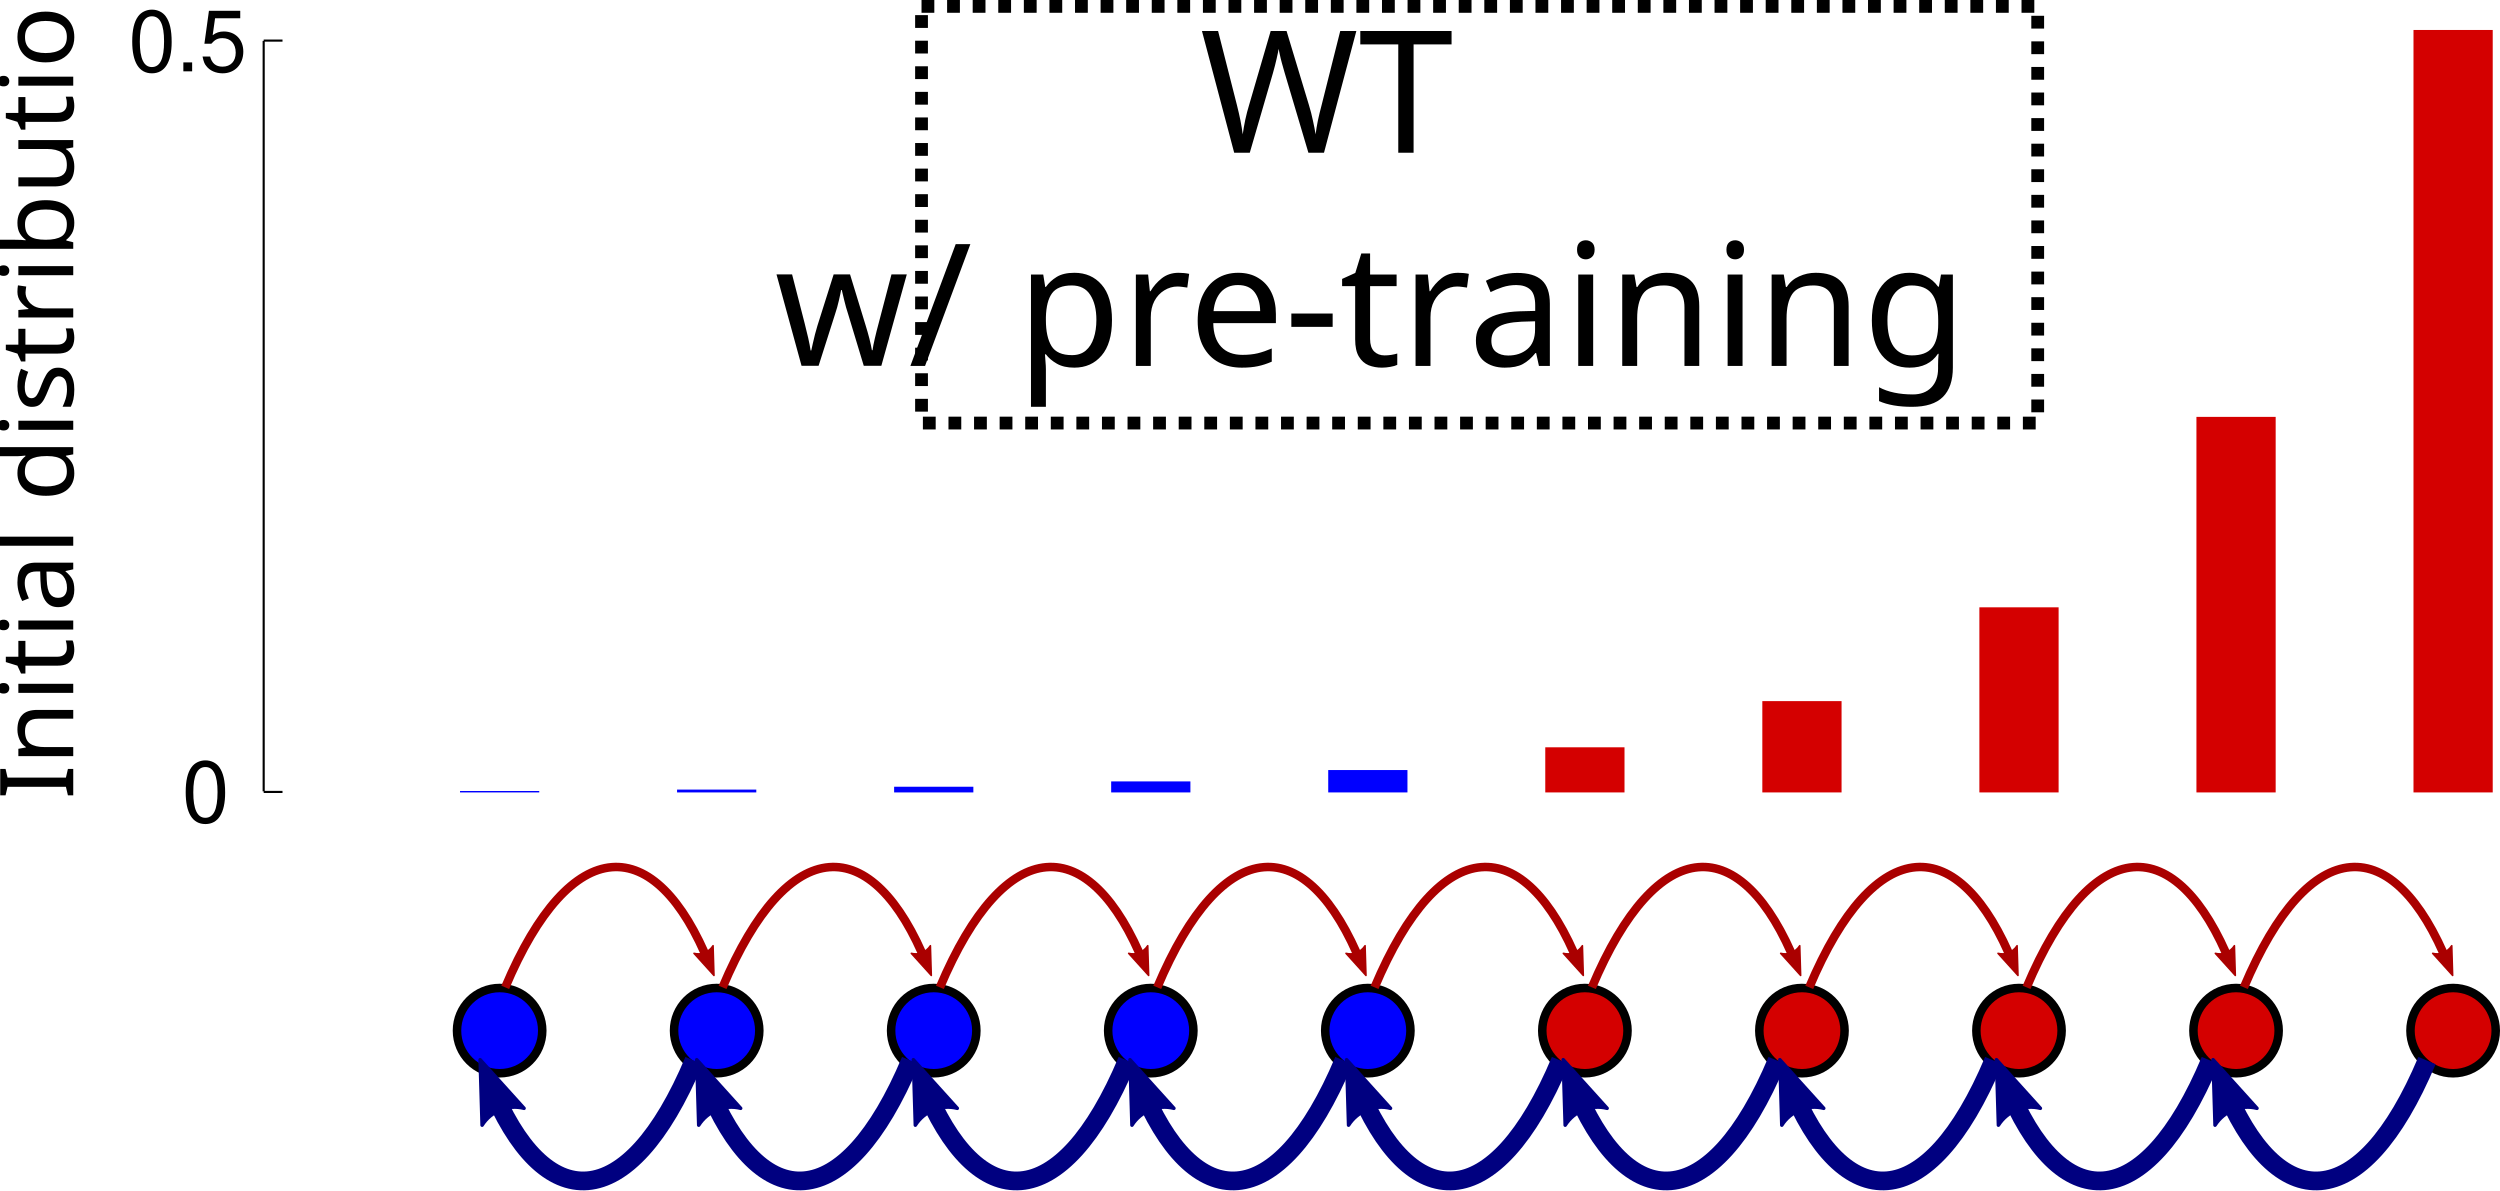
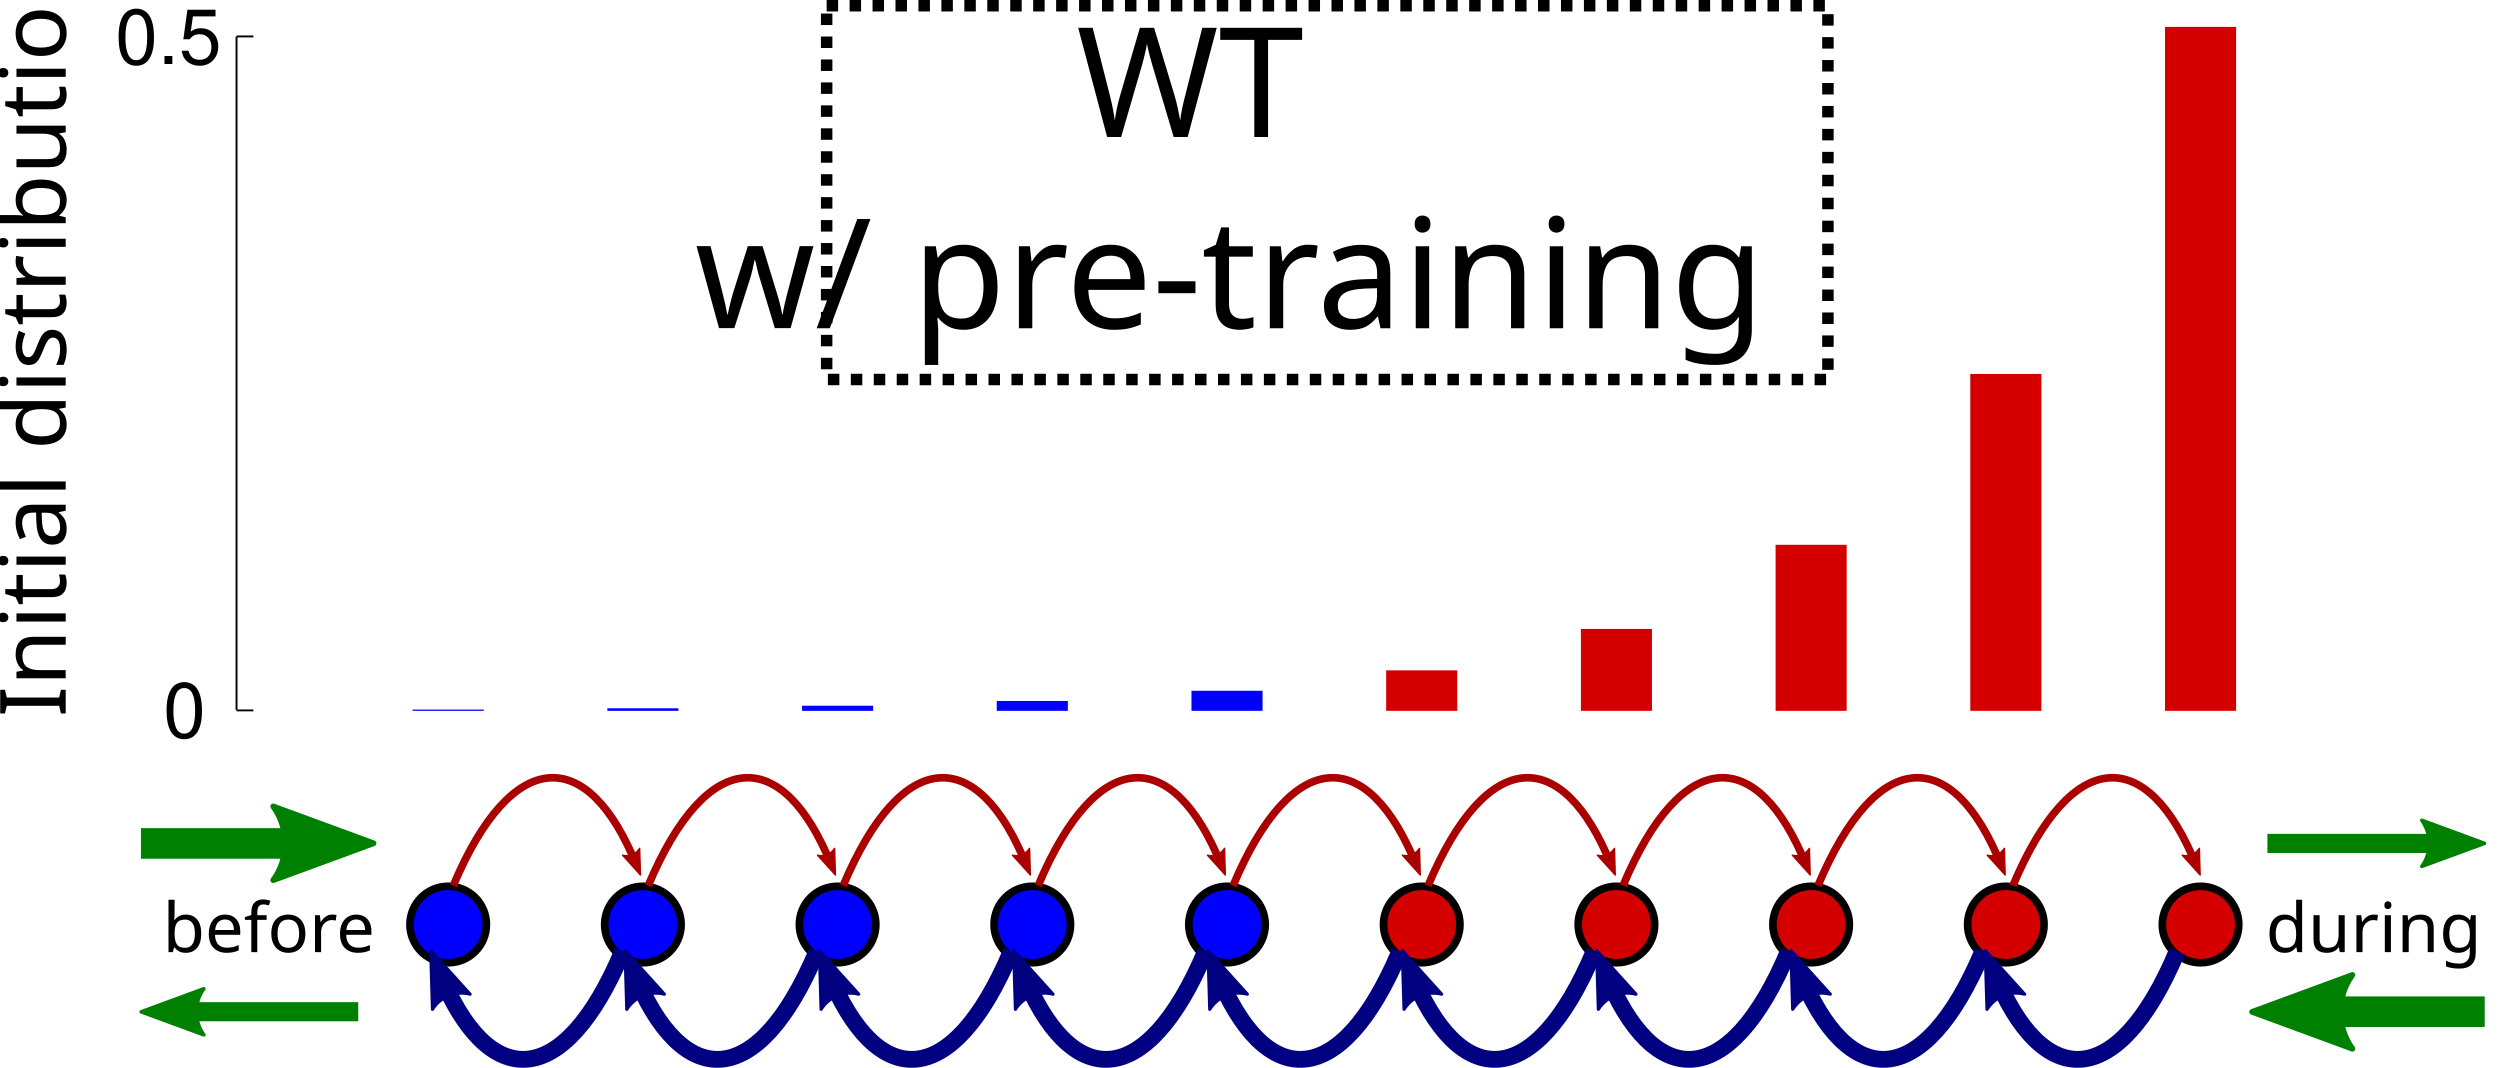
- <svg xmlns="http://www.w3.org/2000/svg" width="293.184" height="139.595" id="svg2" version="1.1">
+ <svg xmlns="http://www.w3.org/2000/svg" width="326.833" height="139.595" id="svg2" version="1.1">
  <defs id="defs4">
    <marker orient="auto" refY="0" refX="0" id="Arrow2Send" style="overflow:visible">
      <path id="path4544" style="font-size:12px;fill-rule:evenodd;stroke-width:0.625;stroke-linejoin:round" d="M 8.719,4.034 -2.207,0.016 8.719,-4.002 c -1.745,2.372 -1.735,5.617 -6e-7,8.035 z" transform="matrix(-0.3,0,0,-0.3,0.69,0)" />
    </marker>
    <marker orient="auto" refY="0" refX="0" id="Arrow2Sstart" style="overflow:visible">
      <path id="path4541" style="font-size:12px;fill-rule:evenodd;stroke-width:0.625;stroke-linejoin:round" d="M 8.719,4.034 -2.207,0.016 8.719,-4.002 c -1.745,2.372 -1.735,5.617 -6e-7,8.035 z" transform="matrix(0.3,0,0,0.3,-0.69,0)" />
    </marker>
    <marker orient="auto" refY="0" refX="0" id="Arrow2Send-4" style="overflow:visible">
      <path id="path4544-5" style="font-size:12px;fill-rule:evenodd;stroke-width:0.625;stroke-linejoin:round" d="M 8.719,4.034 -2.207,0.016 8.719,-4.002 c -1.745,2.372 -1.735,5.617 -6e-7,8.035 z" transform="matrix(-0.3,0,0,-0.3,0.69,0)" />
    </marker>
    <marker orient="auto" refY="0" refX="0" id="Arrow2Send-3" style="overflow:visible">
      <path id="path4544-52" style="font-size:12px;fill-rule:evenodd;stroke-width:0.625;stroke-linejoin:round" d="M 8.719,4.034 -2.207,0.016 8.719,-4.002 c -1.745,2.372 -1.735,5.617 -6e-7,8.035 z" transform="matrix(-0.3,0,0,-0.3,0.69,0)" />
    </marker>
    <marker orient="auto" refY="0" refX="0" id="Arrow2Send-9" style="overflow:visible">
      <path id="path4544-4" style="font-size:12px;fill-rule:evenodd;stroke-width:0.625;stroke-linejoin:round" d="M 8.719,4.034 -2.207,0.016 8.719,-4.002 c -1.745,2.372 -1.735,5.617 -6e-7,8.035 z" transform="matrix(-0.3,0,0,-0.3,0.69,0)" />
    </marker>
    <marker orient="auto" refY="0" refX="0" id="Arrow2Send-0" style="overflow:visible">
      <path id="path4544-59" style="font-size:12px;fill-rule:evenodd;stroke-width:0.625;stroke-linejoin:round" d="M 8.719,4.034 -2.207,0.016 8.719,-4.002 c -1.745,2.372 -1.735,5.617 -6e-7,8.035 z" transform="matrix(-0.3,0,0,-0.3,0.69,0)" />
    </marker>
    <marker orient="auto" refY="0" refX="0" id="Arrow2Send-6" style="overflow:visible">
      <path id="path4544-594" style="font-size:12px;fill-rule:evenodd;stroke-width:0.625;stroke-linejoin:round" d="M 8.719,4.034 -2.207,0.016 8.719,-4.002 c -1.745,2.372 -1.735,5.617 -6e-7,8.035 z" transform="matrix(-0.3,0,0,-0.3,0.69,0)" />
    </marker>
    <marker orient="auto" refY="0" refX="0" id="Arrow2Send-43" style="overflow:visible">
      <path id="path4544-54" style="font-size:12px;fill-rule:evenodd;stroke-width:0.625;stroke-linejoin:round" d="M 8.719,4.034 -2.207,0.016 8.719,-4.002 c -1.745,2.372 -1.735,5.617 -6e-7,8.035 z" transform="matrix(-0.3,0,0,-0.3,0.69,0)" />
    </marker>
    <marker orient="auto" refY="0" refX="0" id="Arrow2Send-41" style="overflow:visible">
      <path id="path4544-6" style="font-size:12px;fill-rule:evenodd;stroke-width:0.625;stroke-linejoin:round" d="M 8.719,4.034 -2.207,0.016 8.719,-4.002 c -1.745,2.372 -1.735,5.617 -6e-7,8.035 z" transform="matrix(-0.3,0,0,-0.3,0.69,0)" />
    </marker>
    <marker orient="auto" refY="0" refX="0" id="Arrow2Send-1" style="overflow:visible">
      <path id="path4544-58" style="font-size:12px;fill-rule:evenodd;stroke-width:0.625;stroke-linejoin:round" d="M 8.719,4.034 -2.207,0.016 8.719,-4.002 c -1.745,2.372 -1.735,5.617 -6e-7,8.035 z" transform="matrix(-0.3,0,0,-0.3,0.69,0)" />
    </marker>
    <marker orient="auto" refY="0" refX="0" id="Arrow2Send-01" style="overflow:visible">
      <path id="path4544-40" style="font-size:12px;fill-rule:evenodd;stroke-width:0.625;stroke-linejoin:round" d="M 8.719,4.034 -2.207,0.016 8.719,-4.002 c -1.745,2.372 -1.735,5.617 -6e-7,8.035 z" transform="matrix(-0.3,0,0,-0.3,0.69,0)" />
    </marker>
    <marker orient="auto" refY="0" refX="0" id="Arrow2Send-91" style="overflow:visible">
      <path id="path4544-7" style="font-size:12px;fill-rule:evenodd;stroke-width:0.625;stroke-linejoin:round" d="M 8.719,4.034 -2.207,0.016 8.719,-4.002 c -1.745,2.372 -1.735,5.617 -6e-7,8.035 z" transform="matrix(-0.3,0,0,-0.3,0.69,0)" />
    </marker>
    <marker orient="auto" refY="0" refX="0" id="Arrow2Send-96" style="overflow:visible">
      <path id="path4544-8" style="font-size:12px;fill-rule:evenodd;stroke-width:0.625;stroke-linejoin:round" d="M 8.719,4.034 -2.207,0.016 8.719,-4.002 c -1.745,2.372 -1.735,5.617 -6e-7,8.035 z" transform="matrix(-0.3,0,0,-0.3,0.69,0)" />
    </marker>
    <marker orient="auto" refY="0" refX="0" id="Arrow2Send-30" style="overflow:visible">
      <path id="path4544-2" style="font-size:12px;fill-rule:evenodd;stroke-width:0.625;stroke-linejoin:round" d="M 8.719,4.034 -2.207,0.016 8.719,-4.002 c -1.745,2.372 -1.735,5.617 -6e-7,8.035 z" transform="matrix(-0.3,0,0,-0.3,0.69,0)" />
    </marker>
    <marker orient="auto" refY="0" refX="0" id="Arrow2Send-92" style="overflow:visible">
      <path id="path4544-24" style="font-size:12px;fill-rule:evenodd;stroke-width:0.625;stroke-linejoin:round" d="M 8.719,4.034 -2.207,0.016 8.719,-4.002 c -1.745,2.372 -1.735,5.617 -6e-7,8.035 z" transform="matrix(-0.3,0,0,-0.3,0.69,0)" />
    </marker>
    <marker orient="auto" refY="0" refX="0" id="Arrow2Send-8" style="overflow:visible">
      <path id="path4544-72" style="font-size:12px;fill-rule:evenodd;stroke-width:0.625;stroke-linejoin:round" d="M 8.719,4.034 -2.207,0.016 8.719,-4.002 c -1.745,2.372 -1.735,5.617 -6e-7,8.035 z" transform="matrix(-0.3,0,0,-0.3,0.69,0)" />
    </marker>
    <marker orient="auto" refY="0" refX="0" id="Arrow2Send-34" style="overflow:visible">
      <path id="path4544-3" style="font-size:12px;fill-rule:evenodd;stroke-width:0.625;stroke-linejoin:round" d="M 8.719,4.034 -2.207,0.016 8.719,-4.002 c -1.745,2.372 -1.735,5.617 -6e-7,8.035 z" transform="matrix(-0.3,0,0,-0.3,0.69,0)" />
    </marker>
    <marker orient="auto" refY="0" refX="0" id="Arrow2Send-32" style="overflow:visible">
      <path id="path4544-76" style="font-size:12px;fill-rule:evenodd;stroke-width:0.625;stroke-linejoin:round" d="M 8.719,4.034 -2.207,0.016 8.719,-4.002 c -1.745,2.372 -1.735,5.617 -6e-7,8.035 z" transform="matrix(-0.3,0,0,-0.3,0.69,0)" />
    </marker>
    <marker orient="auto" refY="0" refX="0" id="Arrow2Send-36" style="overflow:visible">
      <path id="path4544-9" style="font-size:12px;fill-rule:evenodd;stroke-width:0.625;stroke-linejoin:round" d="M 8.719,4.034 -2.207,0.016 8.719,-4.002 c -1.745,2.372 -1.735,5.617 -6e-7,8.035 z" transform="matrix(-0.3,0,0,-0.3,0.69,0)" />
    </marker>
    <marker orient="auto" refY="0" refX="0" id="Arrow2Send-33" style="overflow:visible">
      <path id="path4544-0" style="font-size:12px;fill-rule:evenodd;stroke-width:0.625;stroke-linejoin:round" d="M 8.719,4.034 -2.207,0.016 8.719,-4.002 c -1.745,2.372 -1.735,5.617 -6e-7,8.035 z" transform="matrix(-0.3,0,0,-0.3,0.69,0)" />
    </marker>
    <marker orient="auto" refY="0" refX="0" id="Arrow2SendM" style="overflow:visible">
      <path id="path3097" style="font-size:12px;fill:#aa0000;fill-rule:evenodd;stroke:#aa0000;stroke-width:0.625;stroke-linejoin:round" d="M 8.719,4.034 -2.207,0.016 8.719,-4.002 c -1.745,2.372 -1.735,5.617 -6e-7,8.035 z" transform="matrix(-0.3,0,0,-0.3,0.69,0)" />
    </marker>
    <marker orient="auto" refY="0" refX="0" id="Arrow2Sendg" style="overflow:visible">
      <path id="path3100" style="font-size:12px;fill:#aa0000;fill-rule:evenodd;stroke:#aa0000;stroke-width:0.625;stroke-linejoin:round" d="M 8.719,4.034 -2.207,0.016 8.719,-4.002 c -1.745,2.372 -1.735,5.617 -6e-7,8.035 z" transform="matrix(-0.3,0,0,-0.3,0.69,0)" />
    </marker>
    <marker orient="auto" refY="0" refX="0" id="Arrow2Send3" style="overflow:visible">
      <path id="path3103" style="font-size:12px;fill:#aa0000;fill-rule:evenodd;stroke:#aa0000;stroke-width:0.625;stroke-linejoin:round" d="M 8.719,4.034 -2.207,0.016 8.719,-4.002 c -1.745,2.372 -1.735,5.617 -6e-7,8.035 z" transform="matrix(-0.3,0,0,-0.3,0.69,0)" />
    </marker>
    <marker orient="auto" refY="0" refX="0" id="Arrow2Sends" style="overflow:visible">
      <path id="path3106" style="font-size:12px;fill:#aa0000;fill-rule:evenodd;stroke:#aa0000;stroke-width:0.625;stroke-linejoin:round" d="M 8.719,4.034 -2.207,0.016 8.719,-4.002 c -1.745,2.372 -1.735,5.617 -6e-7,8.035 z" transform="matrix(-0.3,0,0,-0.3,0.69,0)" />
    </marker>
    <marker orient="auto" refY="0" refX="0" id="Arrow2Sendz" style="overflow:visible">
      <path id="path3109" style="font-size:12px;fill:#aa0000;fill-rule:evenodd;stroke:#aa0000;stroke-width:0.625;stroke-linejoin:round" d="M 8.719,4.034 -2.207,0.016 8.719,-4.002 c -1.745,2.372 -1.735,5.617 -6e-7,8.035 z" transform="matrix(-0.3,0,0,-0.3,0.69,0)" />
    </marker>
    <marker orient="auto" refY="0" refX="0" id="Arrow2SendI" style="overflow:visible">
      <path id="path3112" style="font-size:12px;fill:#aa0000;fill-rule:evenodd;stroke:#aa0000;stroke-width:0.625;stroke-linejoin:round" d="M 8.719,4.034 -2.207,0.016 8.719,-4.002 c -1.745,2.372 -1.735,5.617 -6e-7,8.035 z" transform="matrix(-0.3,0,0,-0.3,0.69,0)" />
    </marker>
    <marker orient="auto" refY="0" refX="0" id="Arrow2Send7" style="overflow:visible">
      <path id="path3115" style="font-size:12px;fill:#aa0000;fill-rule:evenodd;stroke:#aa0000;stroke-width:0.625;stroke-linejoin:round" d="M 8.719,4.034 -2.207,0.016 8.719,-4.002 c -1.745,2.372 -1.735,5.617 -6e-7,8.035 z" transform="matrix(-0.3,0,0,-0.3,0.69,0)" />
    </marker>
    <marker orient="auto" refY="0" refX="0" id="Arrow2SendG" style="overflow:visible">
      <path id="path3118" style="font-size:12px;fill:#aa0000;fill-rule:evenodd;stroke:#aa0000;stroke-width:0.625;stroke-linejoin:round" d="M 8.719,4.034 -2.207,0.016 8.719,-4.002 c -1.745,2.372 -1.735,5.617 -6e-7,8.035 z" transform="matrix(-0.3,0,0,-0.3,0.69,0)" />
    </marker>
    <marker orient="auto" refY="0" refX="0" id="Arrow2SendJ" style="overflow:visible">
      <path id="path3121" style="font-size:12px;fill:#aa0000;fill-rule:evenodd;stroke:#aa0000;stroke-width:0.625;stroke-linejoin:round" d="M 8.719,4.034 -2.207,0.016 8.719,-4.002 c -1.745,2.372 -1.735,5.617 -6e-7,8.035 z" transform="matrix(-0.3,0,0,-0.3,0.69,0)" />
    </marker>
    <marker orient="auto" refY="0" refX="0" id="Arrow2Sendzk" style="overflow:visible">
      <path id="path3315" style="font-size:12px;fill:#000080;fill-rule:evenodd;stroke:#000080;stroke-width:0.625;stroke-linejoin:round" d="M 8.719,4.034 -2.207,0.016 8.719,-4.002 c -1.745,2.372 -1.735,5.617 -6e-7,8.035 z" transform="matrix(-0.3,0,0,-0.3,0.69,0)" />
    </marker>
    <marker orient="auto" refY="0" refX="0" id="Arrow2SendD" style="overflow:visible">
      <path id="path3318" style="font-size:12px;fill:#000080;fill-rule:evenodd;stroke:#000080;stroke-width:0.625;stroke-linejoin:round" d="M 8.719,4.034 -2.207,0.016 8.719,-4.002 c -1.745,2.372 -1.735,5.617 -6e-7,8.035 z" transform="matrix(-0.3,0,0,-0.3,0.69,0)" />
    </marker>
    <marker orient="auto" refY="0" refX="0" id="Arrow2SendO" style="overflow:visible">
      <path id="path3321" style="font-size:12px;fill:#000080;fill-rule:evenodd;stroke:#000080;stroke-width:0.625;stroke-linejoin:round" d="M 8.719,4.034 -2.207,0.016 8.719,-4.002 c -1.745,2.372 -1.735,5.617 -6e-7,8.035 z" transform="matrix(-0.3,0,0,-0.3,0.69,0)" />
    </marker>
    <marker orient="auto" refY="0" refX="0" id="Arrow2Sendu" style="overflow:visible">
      <path id="path3324" style="font-size:12px;fill:#000080;fill-rule:evenodd;stroke:#000080;stroke-width:0.625;stroke-linejoin:round" d="M 8.719,4.034 -2.207,0.016 8.719,-4.002 c -1.745,2.372 -1.735,5.617 -6e-7,8.035 z" transform="matrix(-0.3,0,0,-0.3,0.69,0)" />
    </marker>
    <marker orient="auto" refY="0" refX="0" id="Arrow2Sendd" style="overflow:visible">
      <path id="path3327" style="font-size:12px;fill:#000080;fill-rule:evenodd;stroke:#000080;stroke-width:0.625;stroke-linejoin:round" d="M 8.719,4.034 -2.207,0.016 8.719,-4.002 c -1.745,2.372 -1.735,5.617 -6e-7,8.035 z" transform="matrix(-0.3,0,0,-0.3,0.69,0)" />
    </marker>
    <marker orient="auto" refY="0" refX="0" id="Arrow2Send9" style="overflow:visible">
      <path id="path3330" style="font-size:12px;fill:#000080;fill-rule:evenodd;stroke:#000080;stroke-width:0.625;stroke-linejoin:round" d="M 8.719,4.034 -2.207,0.016 8.719,-4.002 c -1.745,2.372 -1.735,5.617 -6e-7,8.035 z" transform="matrix(-0.3,0,0,-0.3,0.69,0)" />
    </marker>
    <marker orient="auto" refY="0" refX="0" id="Arrow2SendI1" style="overflow:visible">
      <path id="path3333" style="font-size:12px;fill:#000080;fill-rule:evenodd;stroke:#000080;stroke-width:0.625;stroke-linejoin:round" d="M 8.719,4.034 -2.207,0.016 8.719,-4.002 c -1.745,2.372 -1.735,5.617 -6e-7,8.035 z" transform="matrix(-0.3,0,0,-0.3,0.69,0)" />
    </marker>
    <marker orient="auto" refY="0" refX="0" id="Arrow2Senda" style="overflow:visible">
      <path id="path3336" style="font-size:12px;fill:#000080;fill-rule:evenodd;stroke:#000080;stroke-width:0.625;stroke-linejoin:round" d="M 8.719,4.034 -2.207,0.016 8.719,-4.002 c -1.745,2.372 -1.735,5.617 -6e-7,8.035 z" transform="matrix(-0.3,0,0,-0.3,0.69,0)" />
    </marker>
    <marker orient="auto" refY="0" refX="0" id="Arrow2SendaN" style="overflow:visible">
      <path id="path3339" style="font-size:12px;fill:#000080;fill-rule:evenodd;stroke:#000080;stroke-width:0.625;stroke-linejoin:round" d="M 8.719,4.034 -2.207,0.016 8.719,-4.002 c -1.745,2.372 -1.735,5.617 -6e-7,8.035 z" transform="matrix(-0.3,0,0,-0.3,0.69,0)" />
+     </marker>
+     <marker orient="auto" refY="0" refX="0" id="Arrow2Send-33d2" style="overflow:visible">
+       <path id="path5288" style="font-size:12px;fill:#008000;fill-rule:evenodd;stroke:#008000;stroke-width:0.625;stroke-linejoin:round" d="M 8.719,4.034 -2.207,0.016 8.719,-4.002 c -1.745,2.372 -1.735,5.617 -6e-7,8.035 z" transform="matrix(-0.3,0,0,-0.3,0.69,0)" />
+     </marker>
+     <marker orient="auto" refY="0" refX="0" id="Arrow2Send-337r" style="overflow:visible">
+       <path id="path5291" style="font-size:12px;fill:#008000;fill-rule:evenodd;stroke:#008000;stroke-width:0.625;stroke-linejoin:round" d="M 8.719,4.034 -2.207,0.016 8.719,-4.002 c -1.745,2.372 -1.735,5.617 -6e-7,8.035 z" transform="matrix(-0.3,0,0,-0.3,0.69,0)" />
+     </marker>
+     <marker orient="auto" refY="0" refX="0" id="Arrow2Send-33Jk" style="overflow:visible">
+       <path id="path5285" style="font-size:12px;fill:#008000;fill-rule:evenodd;stroke:#008000;stroke-width:0.625;stroke-linejoin:round" d="M 8.719,4.034 -2.207,0.016 8.719,-4.002 c -1.745,2.372 -1.735,5.617 -6e-7,8.035 z" transform="matrix(-0.3,0,0,-0.3,0.69,0)" />
+     </marker>
+     <marker orient="auto" refY="0" refX="0" id="Arrow2Send-33V0" style="overflow:visible">
+       <path id="path5294" style="font-size:12px;fill:#008000;fill-rule:evenodd;stroke:#008000;stroke-width:0.625;stroke-linejoin:round" d="M 8.719,4.034 -2.207,0.016 8.719,-4.002 c -1.745,2.372 -1.735,5.617 -6e-7,8.035 z" transform="matrix(-0.3,0,0,-0.3,0.69,0)" />
    </marker>
  </defs>
  <g id="layer1" transform="translate(-84.00428,-320.0673)">
    <path transform="matrix(-1,0,0,1,556.6883,93.57143)" style="fill:#d40000;stroke:#000000;stroke-width:1;stroke-linecap:round;stroke-linejoin:round;stroke-miterlimit:4;stroke-dasharray:none;stroke-dashoffset:0" id="path2994-3-2-1" d="m 190,347.362 c 0,2.761 -2.239,5 -5,5 -2.761,0 -5,-2.239 -5,-5 0,-2.761 2.239,-5 5,-5 2.761,0 5,2.239 5,5 z" />
    <path transform="matrix(-1,0,0,1,531.2338,93.57143)" style="fill:#d40000;stroke:#000000;stroke-width:1;stroke-linecap:round;stroke-linejoin:round;stroke-miterlimit:4;stroke-dasharray:none;stroke-dashoffset:0" id="path2994-3-2-7" d="m 190,347.362 c 0,2.761 -2.239,5 -5,5 -2.761,0 -5,-2.239 -5,-5 0,-2.761 2.239,-5 5,-5 2.761,0 5,2.239 5,5 z" />
    <path transform="matrix(-1,0,0,1,480.3247,93.57143)" style="fill:#d40000;stroke:#000000;stroke-width:1;stroke-linecap:round;stroke-linejoin:round;stroke-miterlimit:4;stroke-dasharray:none;stroke-dashoffset:0" id="path2994-3-2-4" d="m 190,347.362 c 0,2.761 -2.239,5 -5,5 -2.761,0 -5,-2.239 -5,-5 0,-2.761 2.239,-5 5,-5 2.761,0 5,2.239 5,5 z" />
    <path transform="matrix(-1,0,0,1,505.7792,93.57143)" style="fill:#d40000;stroke:#000000;stroke-width:1;stroke-linecap:round;stroke-linejoin:round;stroke-miterlimit:4;stroke-dasharray:none;stroke-dashoffset:0" id="path2994-3-2-0" d="m 190,347.362 c 0,2.761 -2.239,5 -5,5 -2.761,0 -5,-2.239 -5,-5 0,-2.761 2.239,-5 5,-5 2.761,0 5,2.239 5,5 z" />
    <path transform="matrix(-1,0,0,1,454.8701,93.57143)" style="fill:#d40000;stroke:#000000;stroke-width:1;stroke-linecap:round;stroke-linejoin:round;stroke-miterlimit:4;stroke-dasharray:none;stroke-dashoffset:0" id="path2994-3-2-9" d="m 190,347.362 c 0,2.761 -2.239,5 -5,5 -2.761,0 -5,-2.239 -5,-5 0,-2.761 2.239,-5 5,-5 2.761,0 5,2.239 5,5 z" />
    <path transform="matrix(-1,0,0,1,327.5974,93.57143)" style="fill:#0000ff;stroke:#000000;stroke-width:1;stroke-linecap:round;stroke-linejoin:round;stroke-miterlimit:4;stroke-dasharray:none;stroke-dashoffset:0" id="path2994-4" d="m 190,347.362 c 0,2.761 -2.239,5 -5,5 -2.761,0 -5,-2.239 -5,-5 0,-2.761 2.239,-5 5,-5 2.761,0 5,2.239 5,5 z" />
    <path transform="matrix(-1,0,0,1,353.0519,93.57143)" style="fill:#0000ff;stroke:#000000;stroke-width:1;stroke-linecap:round;stroke-linejoin:round;stroke-miterlimit:4;stroke-dasharray:none;stroke-dashoffset:0" id="path2994-8" d="m 190,347.362 c 0,2.761 -2.239,5 -5,5 -2.761,0 -5,-2.239 -5,-5 0,-2.761 2.239,-5 5,-5 2.761,0 5,2.239 5,5 z" />
    <path transform="matrix(-1,0,0,1,378.5065,93.57143)" style="fill:#0000ff;stroke:#000000;stroke-width:1;stroke-linecap:round;stroke-linejoin:round;stroke-miterlimit:4;stroke-dasharray:none;stroke-dashoffset:0" id="path2994-82" d="m 190,347.362 c 0,2.761 -2.239,5 -5,5 -2.761,0 -5,-2.239 -5,-5 0,-2.761 2.239,-5 5,-5 2.761,0 5,2.239 5,5 z" />
    <path transform="matrix(-1,0,0,1,403.961,93.57143)" style="fill:#0000ff;stroke:#000000;stroke-width:1;stroke-linecap:round;stroke-linejoin:round;stroke-miterlimit:4;stroke-dasharray:none;stroke-dashoffset:0" id="path2994-45" d="m 190,347.362 c 0,2.761 -2.239,5 -5,5 -2.761,0 -5,-2.239 -5,-5 0,-2.761 2.239,-5 5,-5 2.761,0 5,2.239 5,5 z" />
    <path transform="matrix(-1,0,0,1,429.4156,93.57143)" style="fill:#0000ff;stroke:#000000;stroke-width:1;stroke-linecap:round;stroke-linejoin:round;stroke-miterlimit:4;stroke-dasharray:none;stroke-dashoffset:0" id="path2994-5" d="m 190,347.362 c 0,2.761 -2.239,5 -5,5 -2.761,0 -5,-2.239 -5,-5 0,-2.761 2.239,-5 5,-5 2.761,0 5,2.239 5,5 z" />
    <path style="fill:none;stroke:#aa0000;stroke-width:1;stroke-linecap:butt;stroke-linejoin:miter;stroke-miterlimit:4;stroke-opacity:1;stroke-dasharray:none;marker-end:url(#Arrow2Sendz)" d="m 143.256,435.86 c 7.696,-18.279 17.625,-18.423 23.968,-2.651" id="path5894-5" />
    <path style="fill:none;stroke:#aa0000;stroke-width:1;stroke-linecap:butt;stroke-linejoin:miter;stroke-miterlimit:4;stroke-opacity:1;stroke-dasharray:none;marker-end:url(#Arrow2Sends)" d="m 347.157,435.86 c 7.696,-18.279 17.625,-18.423 23.968,-2.651" id="path5894-5-4" />
    <path style="fill:none;stroke:#aa0000;stroke-width:1;stroke-linecap:butt;stroke-linejoin:miter;stroke-miterlimit:4;stroke-opacity:1;stroke-dasharray:none;marker-end:url(#Arrow2Sendg)" d="m 321.669,435.86 c 7.696,-18.279 17.625,-18.423 23.968,-2.651" id="path5894-5-9" />
    <path style="fill:none;stroke:#aa0000;stroke-width:1;stroke-linecap:butt;stroke-linejoin:miter;stroke-miterlimit:4;stroke-opacity:1;stroke-dasharray:none;marker-end:url(#Arrow2SendJ)" d="m 296.182,435.86 c 7.696,-18.279 17.625,-18.423 23.968,-2.651" id="path5894-5-93" />
    <path style="fill:none;stroke:#aa0000;stroke-width:1;stroke-linecap:butt;stroke-linejoin:miter;stroke-miterlimit:4;stroke-opacity:1;stroke-dasharray:none;marker-end:url(#Arrow2SendG)" d="m 270.694,435.86 c 7.696,-18.279 17.625,-18.423 23.968,-2.651" id="path5894-5-48" />
    <path style="fill:none;stroke:#aa0000;stroke-width:1;stroke-linecap:butt;stroke-linejoin:miter;stroke-miterlimit:4;stroke-opacity:1;stroke-dasharray:none;marker-end:url(#Arrow2SendM)" d="m 245.206,435.86 c 7.696,-18.279 17.625,-18.423 23.968,-2.651" id="path5894-5-8" />
    <path style="fill:none;stroke:#aa0000;stroke-width:1;stroke-linecap:butt;stroke-linejoin:miter;stroke-miterlimit:4;stroke-opacity:1;stroke-dasharray:none;marker-end:url(#Arrow2Send3)" d="m 219.719,435.86 c 7.696,-18.279 17.625,-18.423 23.968,-2.651" id="path5894-5-2" />
    <path style="fill:none;stroke:#aa0000;stroke-width:1;stroke-linecap:butt;stroke-linejoin:miter;stroke-miterlimit:4;stroke-opacity:1;stroke-dasharray:none;marker-end:url(#Arrow2SendI)" d="m 194.231,435.86 c 7.696,-18.279 17.625,-18.423 23.968,-2.651" id="path5894-5-98" />
    <path style="fill:none;stroke:#aa0000;stroke-width:1;stroke-linecap:butt;stroke-linejoin:miter;stroke-miterlimit:4;stroke-opacity:1;stroke-dasharray:none;marker-end:url(#Arrow2Send7)" d="m 168.743,435.86 c 7.696,-18.279 17.625,-18.423 23.968,-2.651" id="path5894-5-49" />
    <path style="fill:none;stroke:#000080;stroke-width:2.2;stroke-linecap:butt;stroke-linejoin:miter;stroke-miterlimit:4;stroke-opacity:1;stroke-dasharray:none;stroke-dashoffset:0;marker-end:url(#Arrow2SendD)" d="m 165.399,444.446 c -7.696,18.279 -17.625,18.423 -23.968,2.651" id="path5894-5-1" />
    <path style="fill:none;stroke:#000080;stroke-width:2.2;stroke-linecap:butt;stroke-linejoin:miter;stroke-miterlimit:4;stroke-opacity:1;stroke-dasharray:none;stroke-dashoffset:0;marker-end:url(#Arrow2Senda)" d="m 368.626,444.446 c -7.696,18.279 -17.625,18.423 -23.968,2.651" id="path5894-5-1-1" />
    <path style="fill:none;stroke:#000080;stroke-width:2.2;stroke-linecap:butt;stroke-linejoin:miter;stroke-miterlimit:4;stroke-opacity:1;stroke-dasharray:none;stroke-dashoffset:0;marker-end:url(#Arrow2Sendd)" d="m 343.223,444.446 c -7.696,18.279 -17.625,18.423 -23.968,2.651" id="path5894-5-1-19" />
    <path style="fill:none;stroke:#000080;stroke-width:2.2;stroke-linecap:butt;stroke-linejoin:miter;stroke-miterlimit:4;stroke-opacity:1;stroke-dasharray:none;stroke-dashoffset:0;marker-end:url(#Arrow2SendI1)" d="m 317.819,444.446 c -7.696,18.279 -17.625,18.423 -23.968,2.651" id="path5894-5-1-0" />
    <path style="fill:none;stroke:#000080;stroke-width:2.2;stroke-linecap:butt;stroke-linejoin:miter;stroke-miterlimit:4;stroke-opacity:1;stroke-dasharray:none;stroke-dashoffset:0;marker-end:url(#Arrow2SendO)" d="m 292.416,444.446 c -7.696,18.279 -17.625,18.423 -23.968,2.651" id="path5894-5-1-8" />
    <path style="fill:none;stroke:#000080;stroke-width:2.2;stroke-linecap:butt;stroke-linejoin:miter;stroke-miterlimit:4;stroke-opacity:1;stroke-dasharray:none;stroke-dashoffset:0;marker-end:url(#Arrow2Sendu)" d="m 267.013,444.446 c -7.696,18.279 -17.625,18.423 -23.968,2.651" id="path5894-5-1-9" />
    <path style="fill:none;stroke:#000080;stroke-width:2.2;stroke-linecap:butt;stroke-linejoin:miter;stroke-miterlimit:4;stroke-opacity:1;stroke-dasharray:none;stroke-dashoffset:0;marker-end:url(#Arrow2Sendzk)" d="m 241.609,444.446 c -7.696,18.279 -17.625,18.423 -23.968,2.651" id="path5894-5-1-95" />
    <path style="fill:none;stroke:#000080;stroke-width:2.2;stroke-linecap:butt;stroke-linejoin:miter;stroke-miterlimit:4;stroke-opacity:1;stroke-dasharray:none;stroke-dashoffset:0;marker-end:url(#Arrow2Send9)" d="m 216.206,444.446 c -7.696,18.279 -17.625,18.423 -23.968,2.651" id="path5894-5-1-191" />
    <path style="fill:none;stroke:#000080;stroke-width:2.2;stroke-linecap:butt;stroke-linejoin:miter;stroke-miterlimit:4;stroke-opacity:1;stroke-dasharray:none;stroke-dashoffset:0;marker-end:url(#Arrow2SendaN)" d="m 190.802,444.446 c -7.696,18.279 -17.625,18.423 -23.968,2.651" id="path5894-5-1-15" />
    <g transform="matrix(1,0,0,-1,96.84421,425.3064)" id="g144">
      <text id="text146" transform="matrix(1,0,0,-1,8.5,8.8332)">
        <tspan id="tspan148" y="0" x="0" style="font-size:10px;font-variant:normal;font-weight:normal;writing-mode:lr-tb;fill:#000000;fill-opacity:1;fill-rule:nonzero;stroke:none;font-family:Helvetica;-inkscape-font-specification:Helvetica">0</tspan>
      </text>
    </g>
    <path id="path150" style="fill:none;stroke:#000000;stroke-width:0.25;stroke-linecap:butt;stroke-linejoin:round;stroke-miterlimit:10;stroke-opacity:1;stroke-dasharray:none" d="m 114.927,324.832 2.208,0" />
    <g transform="matrix(1,0,0,-1,98.90628,513.3483)" id="g154">
      <text id="text156" transform="matrix(1,0,0,-1,0.166797,184.917)">
        <tspan id="tspan158" y="0" x="0 5.56 8.34" style="font-size:10px;font-variant:normal;font-weight:normal;writing-mode:lr-tb;fill:#000000;fill-opacity:1;fill-rule:nonzero;stroke:none;font-family:Helvetica;-inkscape-font-specification:Helvetica">0.5</tspan>
      </text>
    </g>
    <path id="path176" style="fill:none;stroke:#000000;stroke-width:0.25;stroke-linecap:butt;stroke-linejoin:round;stroke-miterlimit:10;stroke-opacity:1;stroke-dasharray:none" d="m 114.927,412.873 0,-88.012" />
    <text xml:space="preserve" style="font-size:40px;font-style:normal;font-weight:normal;line-height:125%;letter-spacing:0px;word-spacing:0px;fill:#000000;fill-opacity:1;stroke:none;font-family:Sans" x="-413.823" y="92.594" id="text3123" transform="matrix(0,-1,1,0,0,0)">
      <tspan id="tspan3125" x="-413.823" y="92.594" style="font-size:12px">Initial distribution</tspan>
    </text>
    <path id="path150-1" style="fill:none;stroke:#000000;stroke-width:0.25;stroke-linecap:butt;stroke-linejoin:round;stroke-miterlimit:10;stroke-opacity:1;stroke-dasharray:none" d="m 114.927,412.941 2.208,0" />
    <path id="path186" style="fill:#0000ff;fill-opacity:1;fill-rule:evenodd;stroke:none" d="m 137.952,412.998 9.292,0 0,-0.167 -9.292,0 0,0.167 z" />
    <path id="path190" style="fill:#0000ff;fill-opacity:1;fill-rule:evenodd;stroke:none" d="m 163.406,412.998 9.292,0 0,-0.333 -9.292,0 0,0.333 z" />
    <path id="path194" style="fill:#0000ff;fill-opacity:1;fill-rule:evenodd;stroke:none" d="m 188.861,412.998 9.292,0 0,-0.667 -9.292,0 0,0.667 z" />
    <path id="path198" style="fill:#0000ff;fill-opacity:1;fill-rule:evenodd;stroke:none" d="m 214.315,412.998 9.292,0 0,-1.292 -9.292,0 0,1.292 z" />
    <path id="path202" style="fill:#0000ff;fill-opacity:1;fill-rule:evenodd;stroke:none" d="m 239.77,412.998 9.292,0 0,-2.625 -9.292,0 0,2.625 z" />
    <path id="path206" style="fill:#d40000;fill-opacity:1;fill-rule:evenodd;stroke:none" d="m 265.224,412.998 9.292,0 0,-5.292 -9.292,0 0,5.292 z" />
    <path id="path210" style="fill:#d40000;fill-opacity:1;fill-rule:evenodd;stroke:none" d="m 290.679,412.998 9.292,0 0,-10.708 -9.292,0 0,10.708 z" />
    <path id="path214" style="fill:#d40000;fill-opacity:1;fill-rule:evenodd;stroke:none" d="m 316.133,412.998 9.292,0 0,-21.708 -9.292,0 0,21.708 z" />
    <path id="path218" style="fill:#d40000;fill-opacity:1;fill-rule:evenodd;stroke:none" d="m 341.588,412.998 9.292,0 0,-44.042 -9.292,0 0,44.042 z" />
    <path id="path222" style="fill:#d40000;fill-opacity:1;fill-rule:evenodd;stroke:none" d="m 367.043,412.998 9.292,0 0,-89.416 -9.292,0 0,89.416 z" />
    <text xml:space="preserve" style="font-size:20px;font-style:normal;font-weight:normal;text-align:center;line-height:125%;letter-spacing:0px;word-spacing:0px;text-anchor:middle;fill:#000000;fill-opacity:1;stroke:none;font-family:Sans" x="257.787" y="337.981" id="text2993-1">
      <tspan id="tspan2995-7" x="257.787" y="337.981">WT</tspan>
      <tspan x="257.787" y="362.981" id="tspan2997-1">w/ pre-training</tspan>
    </text>
    <rect style="fill:none;stroke:#000000;stroke-width:1.5;stroke-linecap:butt;stroke-miterlimit:4;stroke-dasharray:1.5, 1.5;stroke-dashoffset:0" id="rect3113" width="130.898" height="48.864" x="108.071" y="-0.427" transform="translate(84.00428,321.2439)" />
+     <text xml:space="preserve" style="font-size:14px;font-style:normal;font-weight:normal;line-height:125%;letter-spacing:0px;word-spacing:0px;fill:#000000;fill-opacity:1;stroke:none;font-family:Sans" x="105.267" y="444.539" id="text3057">
+       <tspan id="tspan3059" x="105.267" y="444.539" style="font-size:9px">before</tspan>
+     </text>
+     <text xml:space="preserve" style="font-size:14px;font-style:normal;font-weight:normal;line-height:125%;letter-spacing:0px;word-spacing:0px;fill:#000000;fill-opacity:1;stroke:none;font-family:Sans" x="380.205" y="444.539" id="text3057-1">
+       <tspan id="tspan3059-7" x="380.205" y="444.539" style="font-size:9px">during</tspan>
+     </text>
+     <path style="fill:#ff9955;stroke:#008000;stroke-width:4;stroke-linecap:butt;stroke-linejoin:miter;stroke-miterlimit:4;stroke-opacity:1;stroke-dasharray:none;marker-end:url(#Arrow2Send-337r)" d="m 102.429,430.332 25,0" id="path3082" />
+     <path style="fill:#ff9955;stroke:#008000;stroke-width:2.5;stroke-linecap:butt;stroke-linejoin:miter;stroke-miterlimit:4;stroke-opacity:1;stroke-dasharray:none;marker-end:url(#Arrow2Send-33d2)" d="m 130.838,452.332 -25,0" id="path3082-9" />
+     <path style="fill:#ff9955;stroke:#008000;stroke-width:2.5;stroke-linecap:butt;stroke-linejoin:miter;stroke-miterlimit:4;stroke-opacity:1;stroke-dasharray:none;marker-end:url(#Arrow2Send-33V0)" d="m 380.429,430.332 25,0" id="path3082-2" />
+     <path style="fill:#ff9955;stroke:#008000;stroke-width:4;stroke-linecap:butt;stroke-linejoin:miter;stroke-miterlimit:4;stroke-opacity:1;stroke-dasharray:none;marker-end:url(#Arrow2Send-33Jk)" d="m 408.838,452.332 -25,0" id="path3082-9-4" />
  </g>
</svg>
